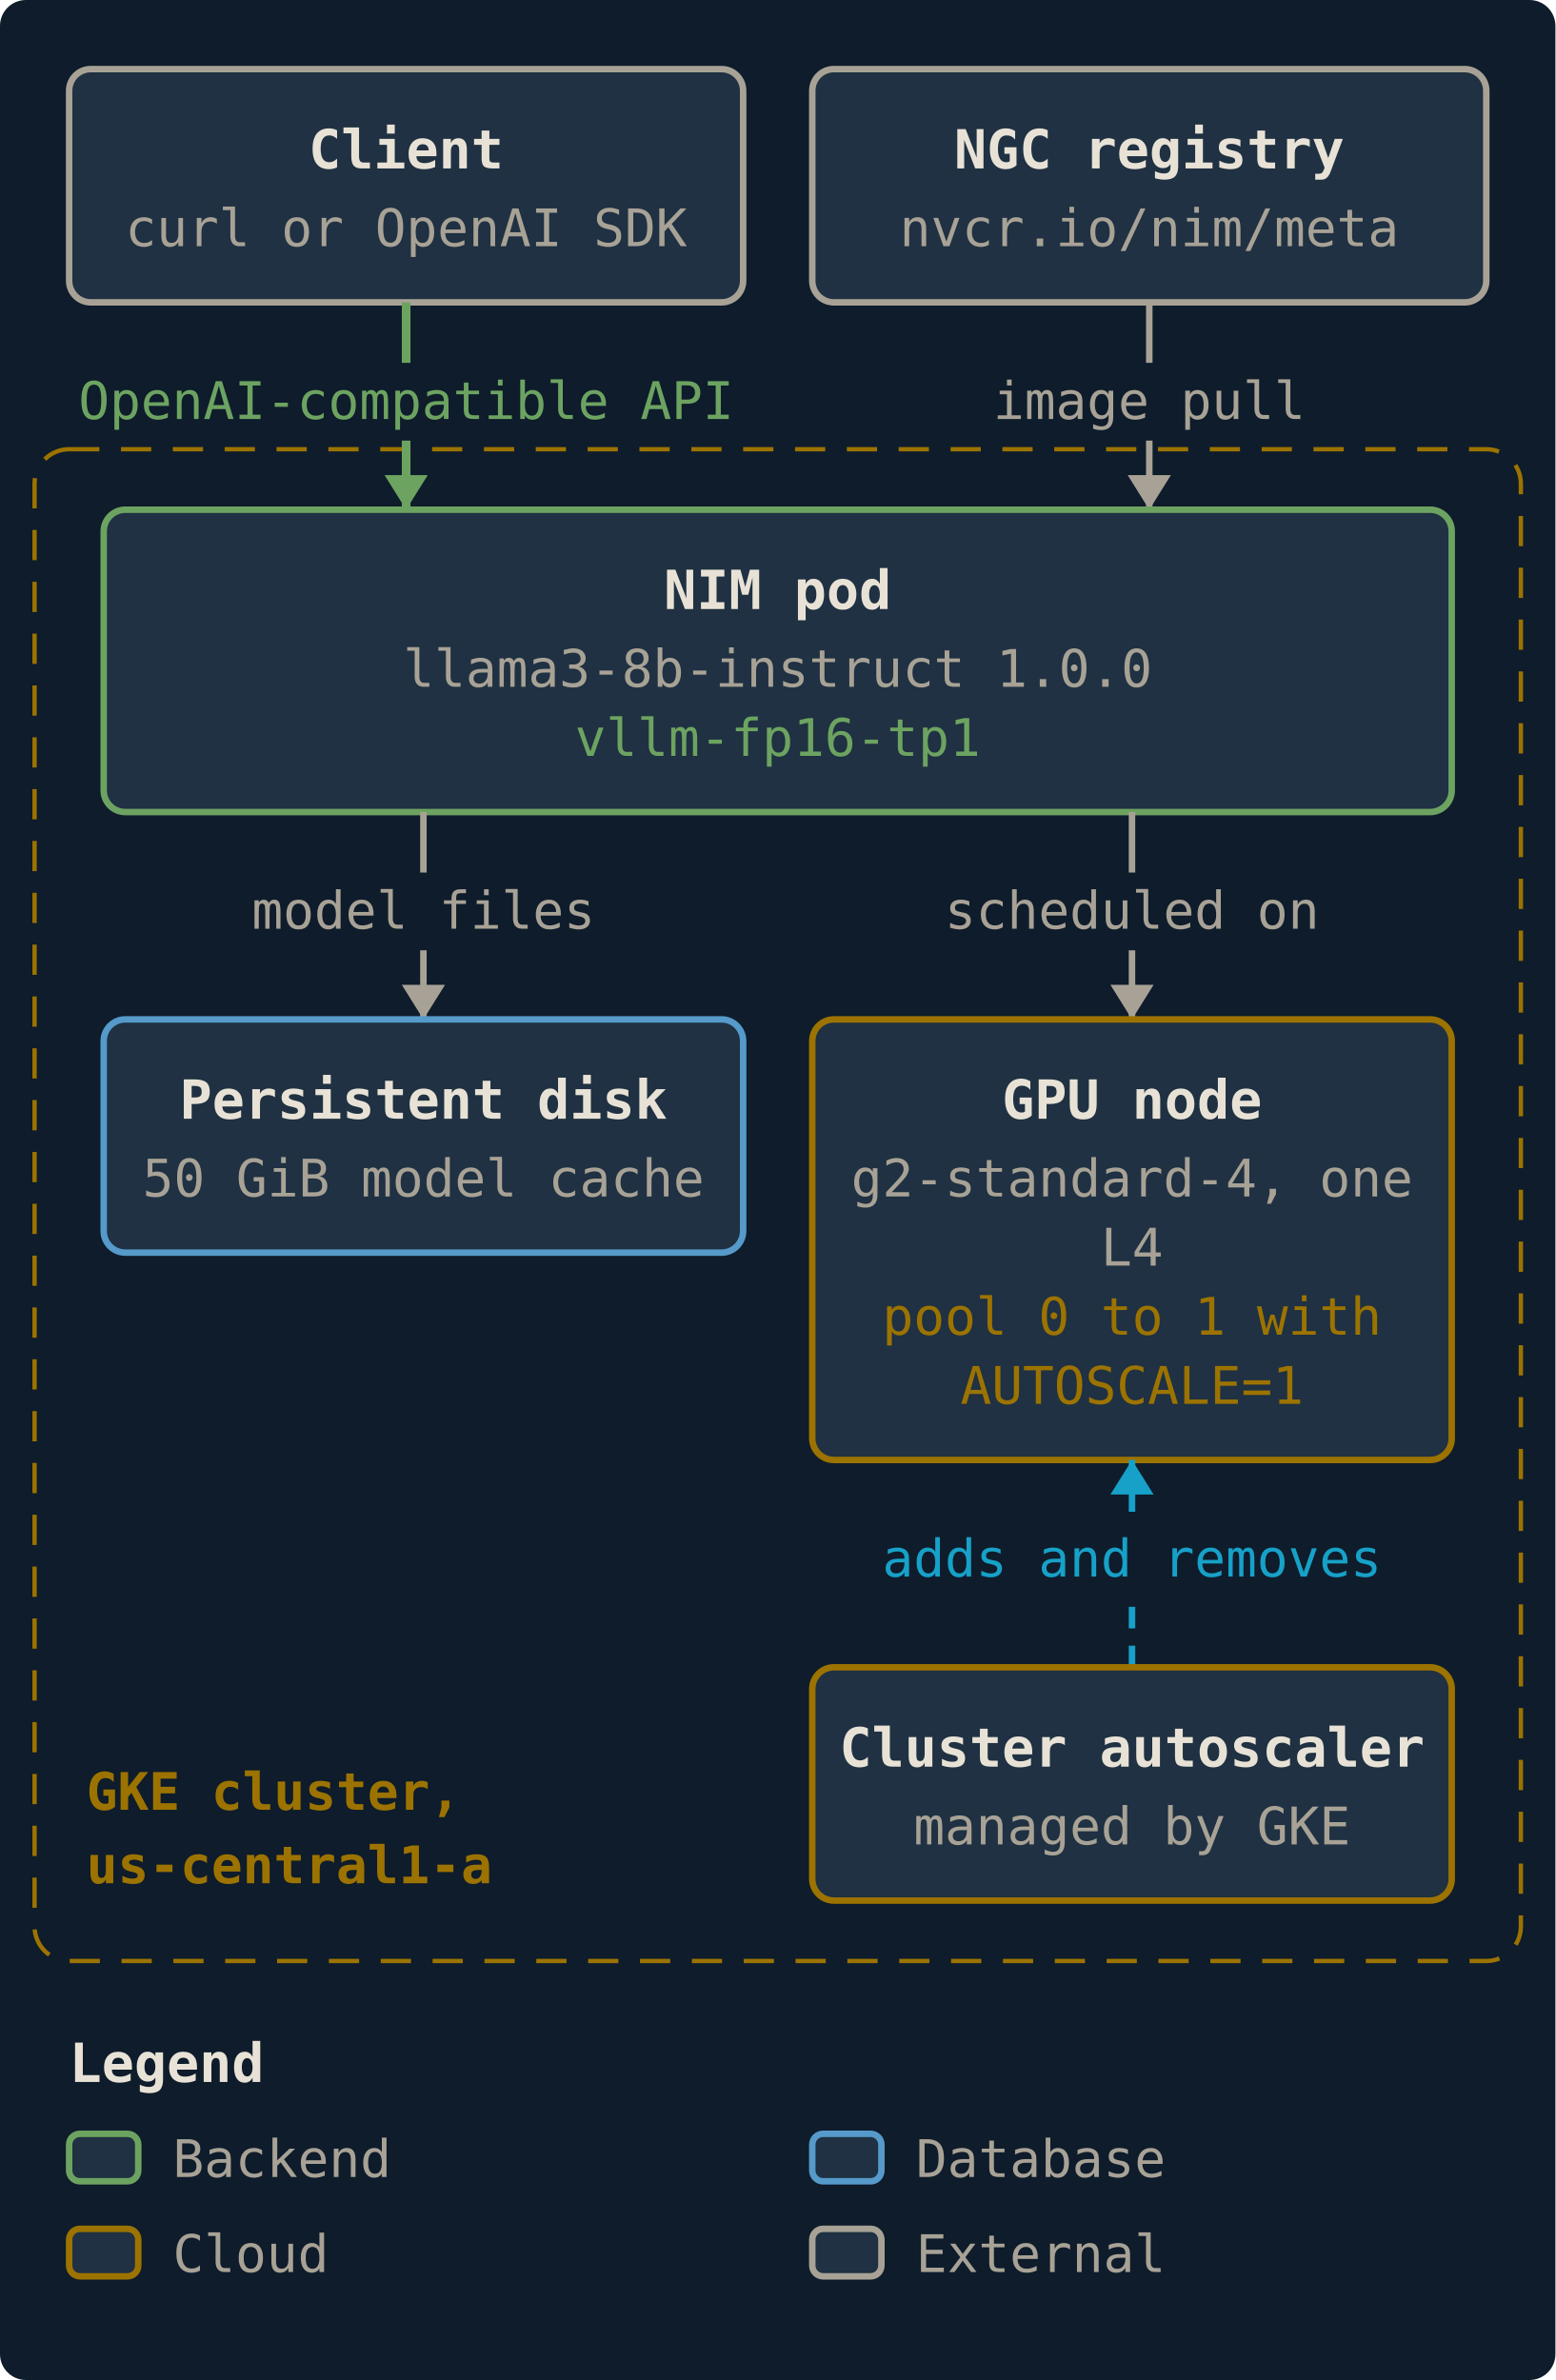
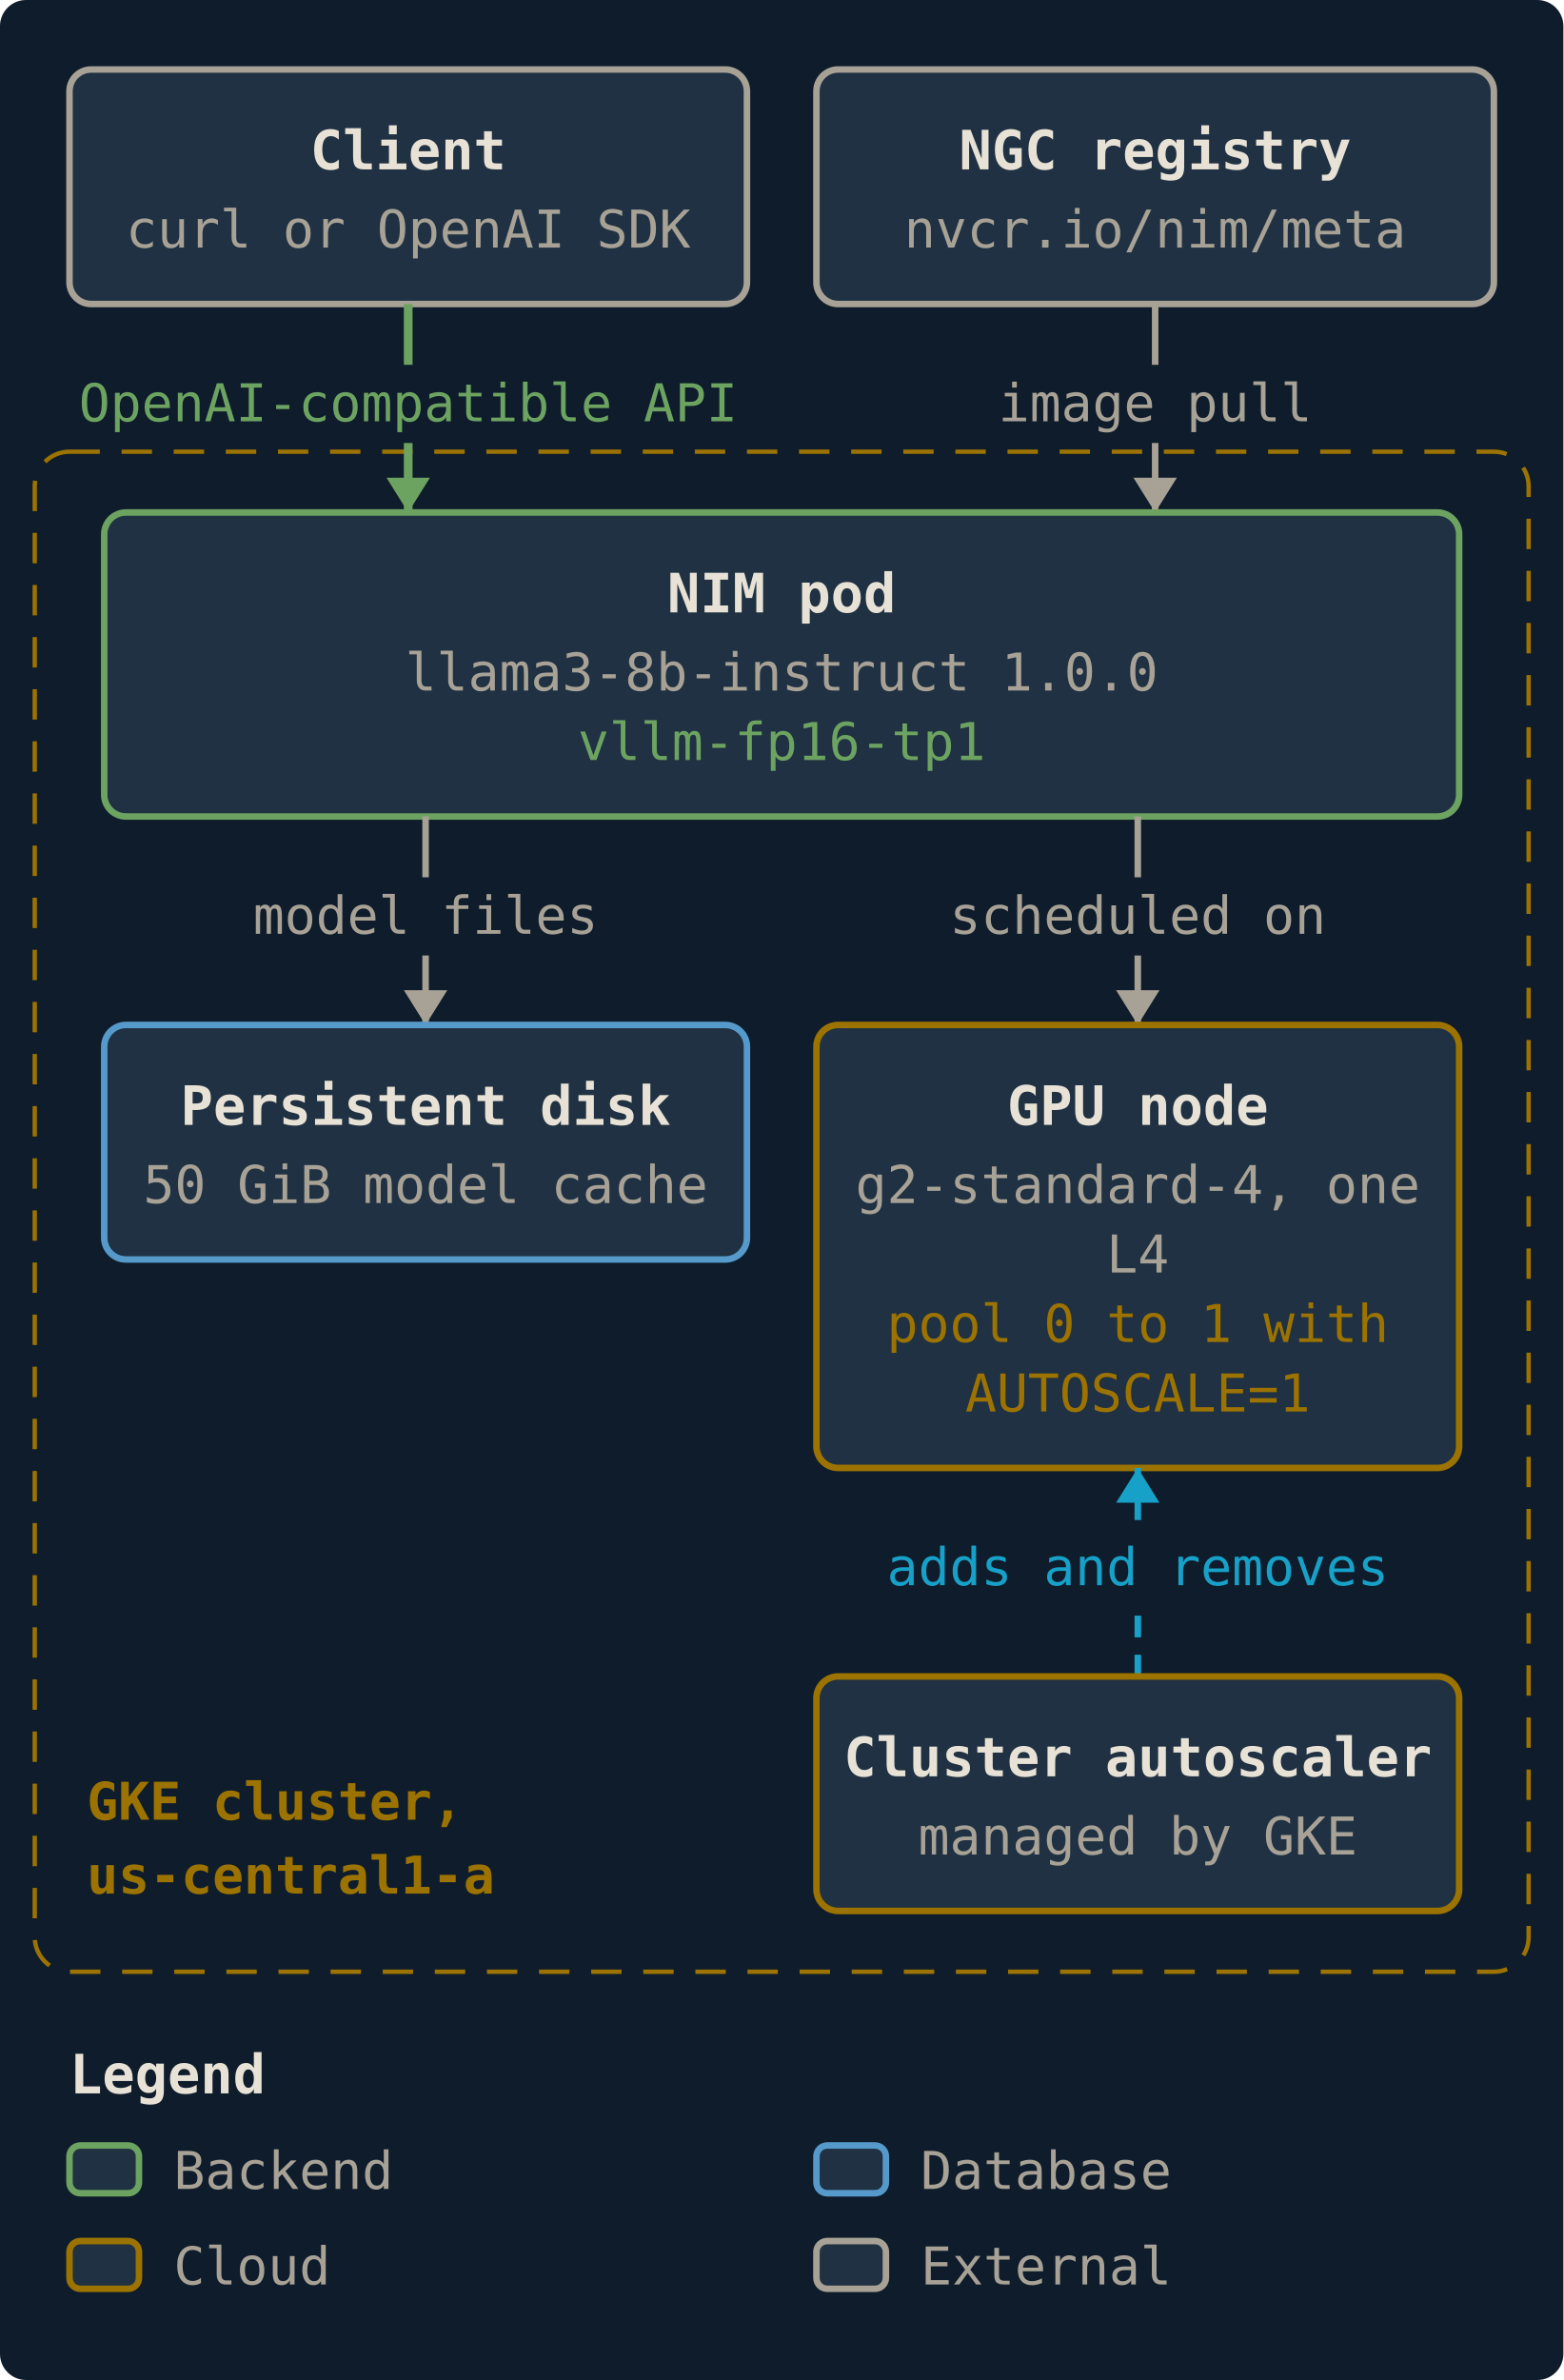
- <svg xmlns="http://www.w3.org/2000/svg" viewBox="0 0 360 551" role="img" font-family="ui-monospace, &quot;SFMono-Regular&quot;, &quot;SF Mono&quot;, Menlo, Consolas, monospace">
-   <rect width="360" height="551" rx="6" fill="#0E1C2B" />
+ <svg xmlns="http://www.w3.org/2000/svg" viewBox="0 0 360 548" role="img" font-family="ui-monospace, &quot;SFMono-Regular&quot;, &quot;SF Mono&quot;, Menlo, Consolas, monospace">
+   <rect width="360" height="548" rx="6" fill="#0E1C2B" />
  <rect x="16" y="16" width="156" height="54" rx="5" fill="#1F3142" stroke="#A8A296" stroke-width="1.5" />
  <text x="94" y="39" font-size="12.5" fill="#E8E2D6" text-anchor="middle" font-weight="600">Client</text>
  <text x="94" y="57" font-size="12" fill="#A8A296" text-anchor="middle">curl or OpenAI SDK</text>
  <rect x="188" y="16" width="156" height="54" rx="5" fill="#1F3142" stroke="#A8A296" stroke-width="1.5" />
  <text x="266" y="39" font-size="12.5" fill="#E8E2D6" text-anchor="middle" font-weight="600">NGC registry</text>
  <text x="266" y="57" font-size="12" fill="#A8A296" text-anchor="middle">nvcr.io/nim/meta</text>
  <rect x="8" y="104" width="344" height="350" rx="8" fill="none" stroke="#9C7300" stroke-dasharray="7 5" />
  <path d="M94 70 L94 118" fill="none" stroke="#6DA361" stroke-width="2" />
  <polygon points="89,110 99,110 94,118" fill="#6DA361" />
  <rect x="13.4" y="84" width="161.2" height="18" rx="3" fill="#0E1C2B" />
  <text x="94" y="97" font-size="12" fill="#6DA361" text-anchor="middle">OpenAI-compatible API</text>
  <path d="M266 70 L266 118" fill="none" stroke="#A8A296" stroke-width="1.5" />
  <polygon points="261,110 271,110 266,118" fill="#A8A296" />
  <rect x="225.0" y="84" width="82.0" height="18" rx="3" fill="#0E1C2B" />
  <text x="266" y="97" font-size="12" fill="#A8A296" text-anchor="middle">image pull</text>
  <rect x="24" y="118" width="312" height="70" rx="5" fill="#1F3142" stroke="#6DA361" stroke-width="1.5" />
  <text x="180" y="141" font-size="12.5" fill="#E8E2D6" text-anchor="middle" font-weight="600">NIM pod</text>
  <text x="180" y="159" font-size="12" fill="#A8A296" text-anchor="middle">llama3-8b-instruct 1.0.0</text>
  <text x="180" y="175" font-size="12" fill="#6DA361" text-anchor="middle">vllm-fp16-tp1</text>
  <path d="M98 188 L98 236" fill="none" stroke="#A8A296" stroke-width="1.5" />
  <polygon points="93,228 103,228 98,236" fill="#A8A296" />
  <rect x="53.4" y="202" width="89.2" height="18" rx="3" fill="#0E1C2B" />
  <text x="98" y="215" font-size="12" fill="#A8A296" text-anchor="middle">model files</text>
  <path d="M262 188 L262 236" fill="none" stroke="#A8A296" stroke-width="1.5" />
  <polygon points="257,228 267,228 262,236" fill="#A8A296" />
  <rect x="213.8" y="202" width="96.4" height="18" rx="3" fill="#0E1C2B" />
  <text x="262" y="215" font-size="12" fill="#A8A296" text-anchor="middle">scheduled on</text>
  <rect x="24" y="236" width="148" height="54" rx="5" fill="#1F3142" stroke="#559ACA" stroke-width="1.5" />
  <text x="98" y="259" font-size="12.5" fill="#E8E2D6" text-anchor="middle" font-weight="600">Persistent disk</text>
  <text x="98" y="277" font-size="12" fill="#A8A296" text-anchor="middle">50 GiB model cache</text>
  <rect x="188" y="236" width="148" height="102" rx="5" fill="#1F3142" stroke="#9C7300" stroke-width="1.5" />
  <text x="262" y="259" font-size="12.5" fill="#E8E2D6" text-anchor="middle" font-weight="600">GPU node</text>
  <text x="262" y="277" font-size="12" fill="#A8A296" text-anchor="middle">g2-standard-4, one</text>
  <text x="262" y="293" font-size="12" fill="#A8A296" text-anchor="middle">L4</text>
  <text x="262" y="309" font-size="12" fill="#9C7300" text-anchor="middle">pool 0 to 1 with</text>
  <text x="262" y="325" font-size="12" fill="#9C7300" text-anchor="middle">AUTOSCALE=1</text>
  <path d="M262 386 L262 338" fill="none" stroke="#17A1C8" stroke-width="1.5" stroke-dasharray="5 4" />
  <polygon points="257,346 267,346 262,338" fill="#17A1C8" />
  <rect x="199.4" y="352" width="125.2" height="18" rx="3" fill="#0E1C2B" />
  <text x="262" y="365" font-size="12" fill="#17A1C8" text-anchor="middle">adds and removes</text>
  <rect x="188" y="386" width="148" height="54" rx="5" fill="#1F3142" stroke="#9C7300" stroke-width="1.5" />
  <text x="262" y="409" font-size="12.5" fill="#E8E2D6" text-anchor="middle" font-weight="600">Cluster autoscaler</text>
  <text x="262" y="427" font-size="12" fill="#A8A296" text-anchor="middle">managed by GKE</text>
  <text x="20" y="419" font-size="12" fill="#9C7300" font-weight="600">GKE cluster,</text>
  <text x="20" y="436" font-size="12" fill="#9C7300" font-weight="600">us-central1-a</text>
  <text x="16" y="482" font-size="12.5" fill="#E8E2D6" font-weight="600">Legend</text>
  <rect x="16" y="494" width="16" height="11" rx="2.5" fill="#1F3142" stroke="#6DA361" stroke-width="1.5" />
  <text x="40" y="504" font-size="12" fill="#A8A296">Backend</text>
  <rect x="188" y="494" width="16" height="11" rx="2.5" fill="#1F3142" stroke="#559ACA" stroke-width="1.5" />
  <text x="212" y="504" font-size="12" fill="#A8A296">Database</text>
  <rect x="16" y="516" width="16" height="11" rx="2.5" fill="#1F3142" stroke="#9C7300" stroke-width="1.5" />
  <text x="40" y="526" font-size="12" fill="#A8A296">Cloud</text>
  <rect x="188" y="516" width="16" height="11" rx="2.5" fill="#1F3142" stroke="#A8A296" stroke-width="1.5" />
  <text x="212" y="526" font-size="12" fill="#A8A296">External</text>
</svg>
